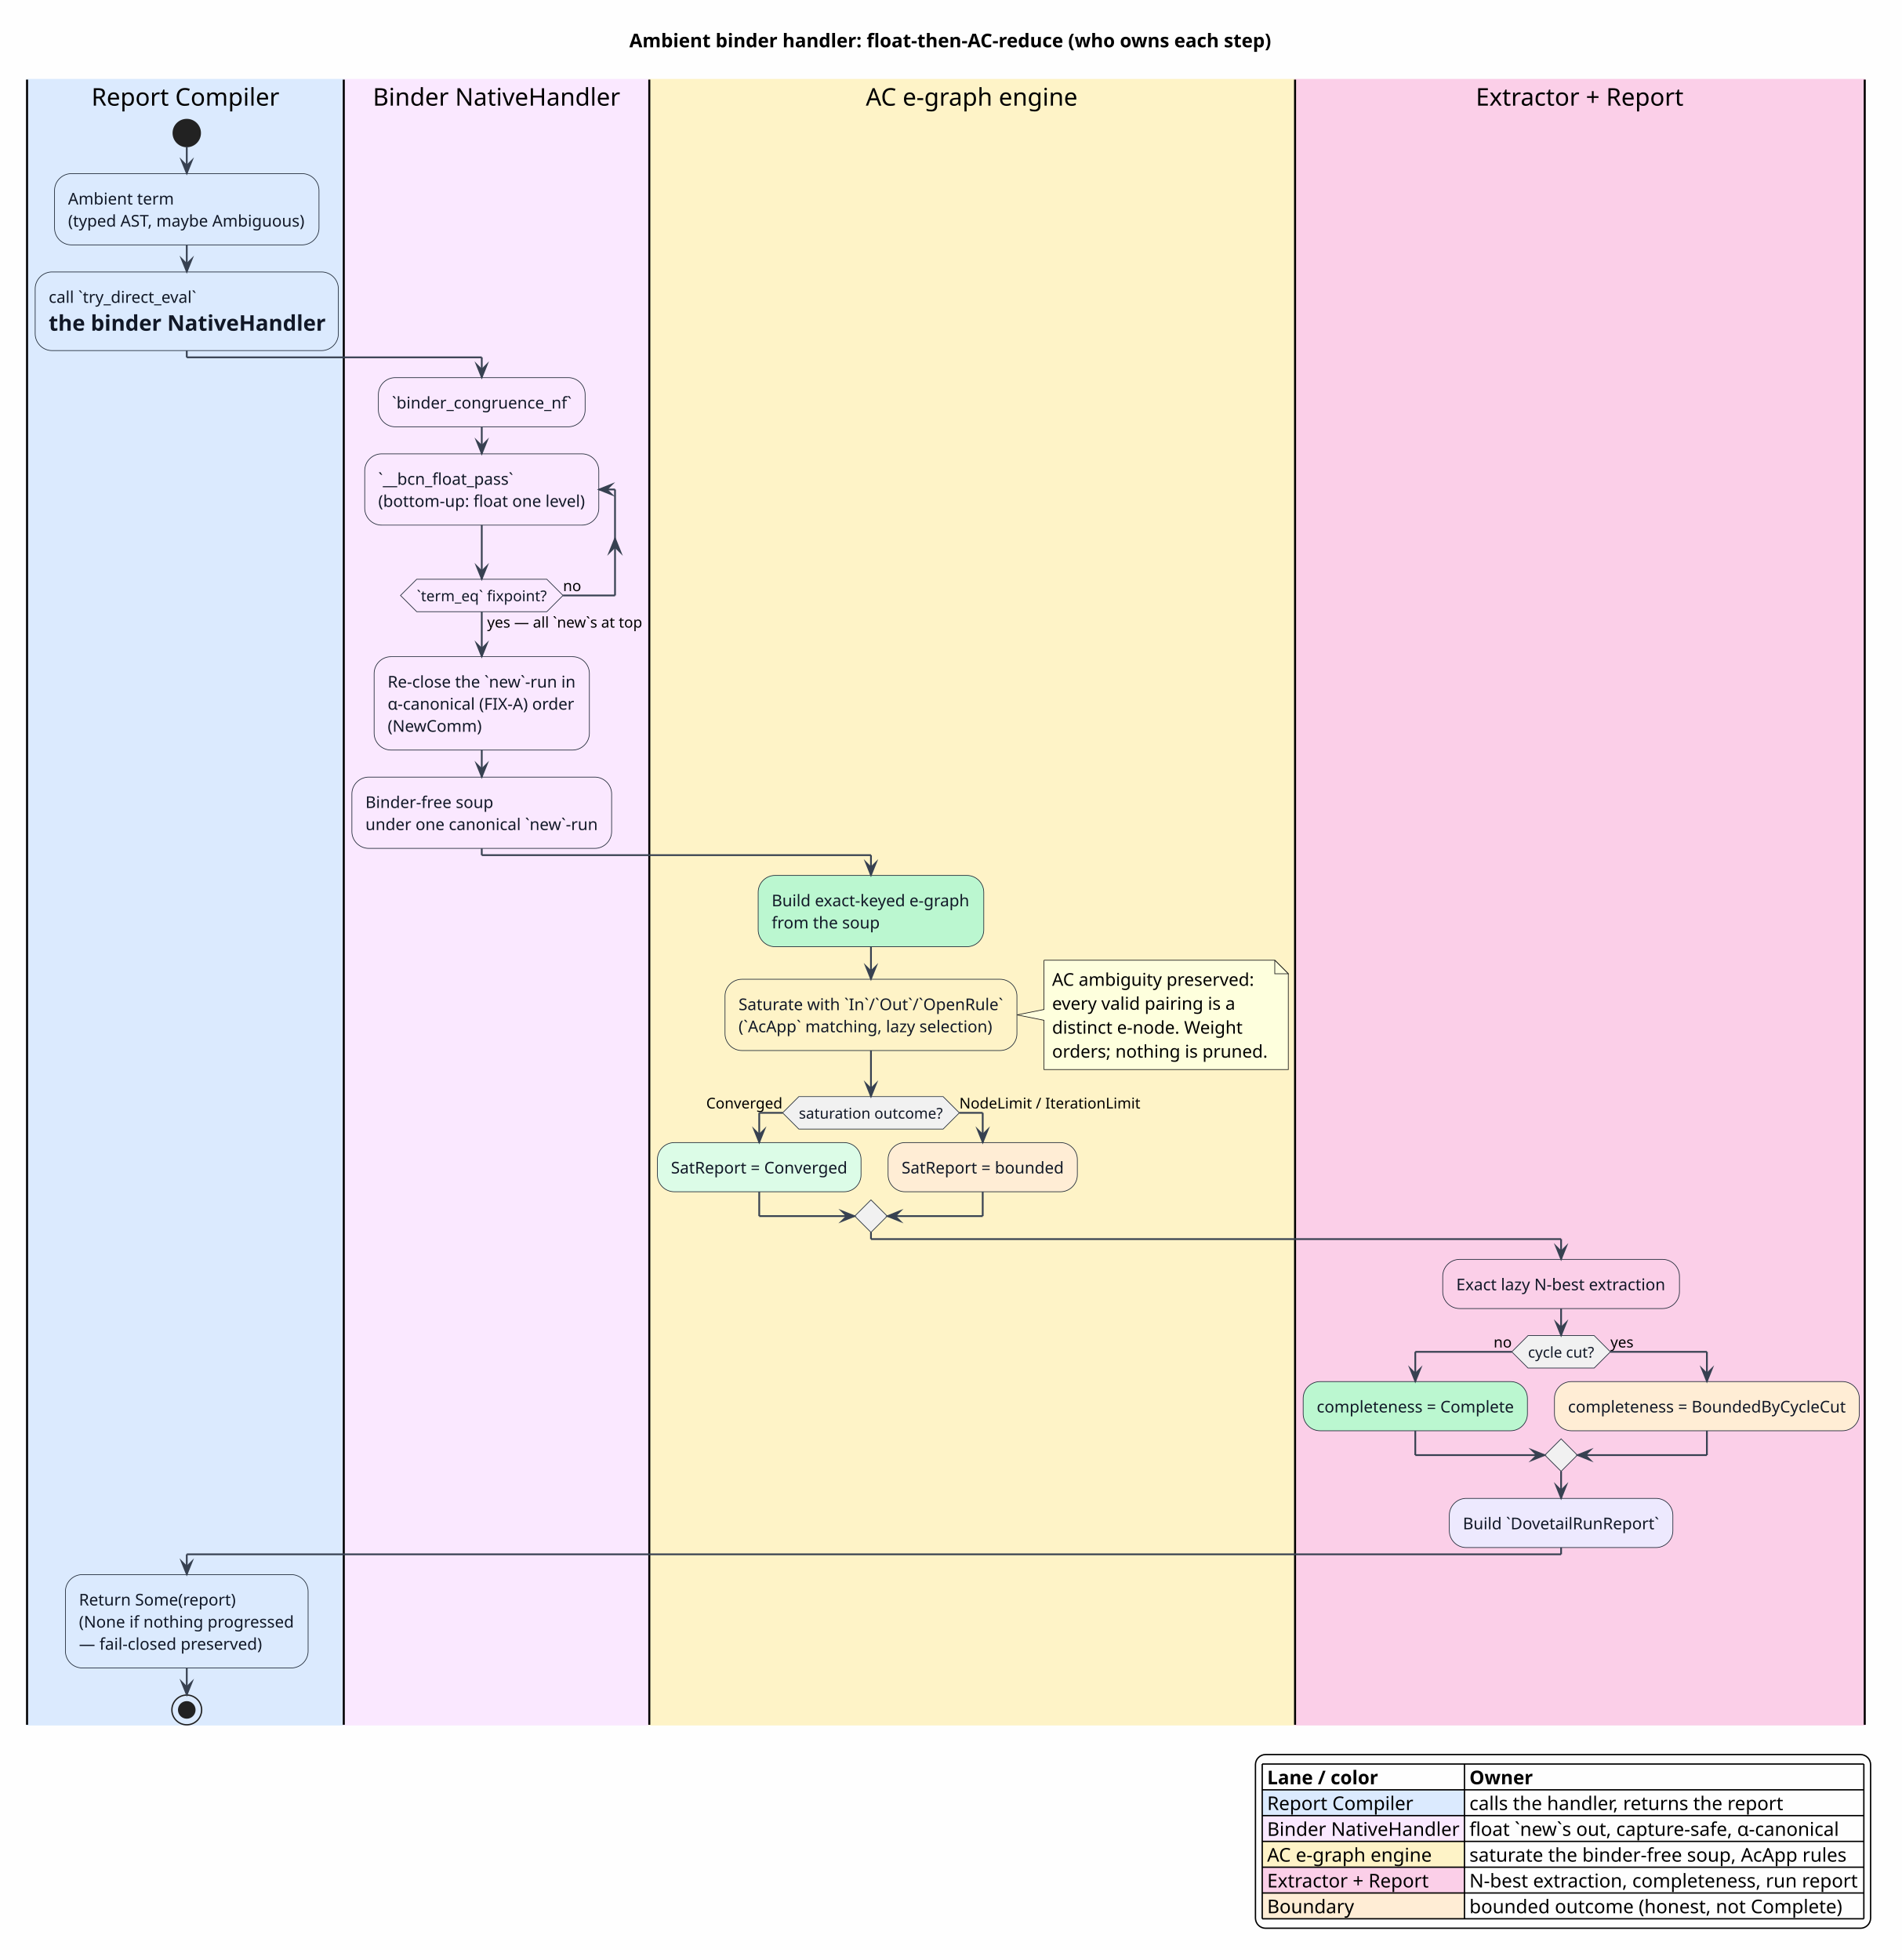
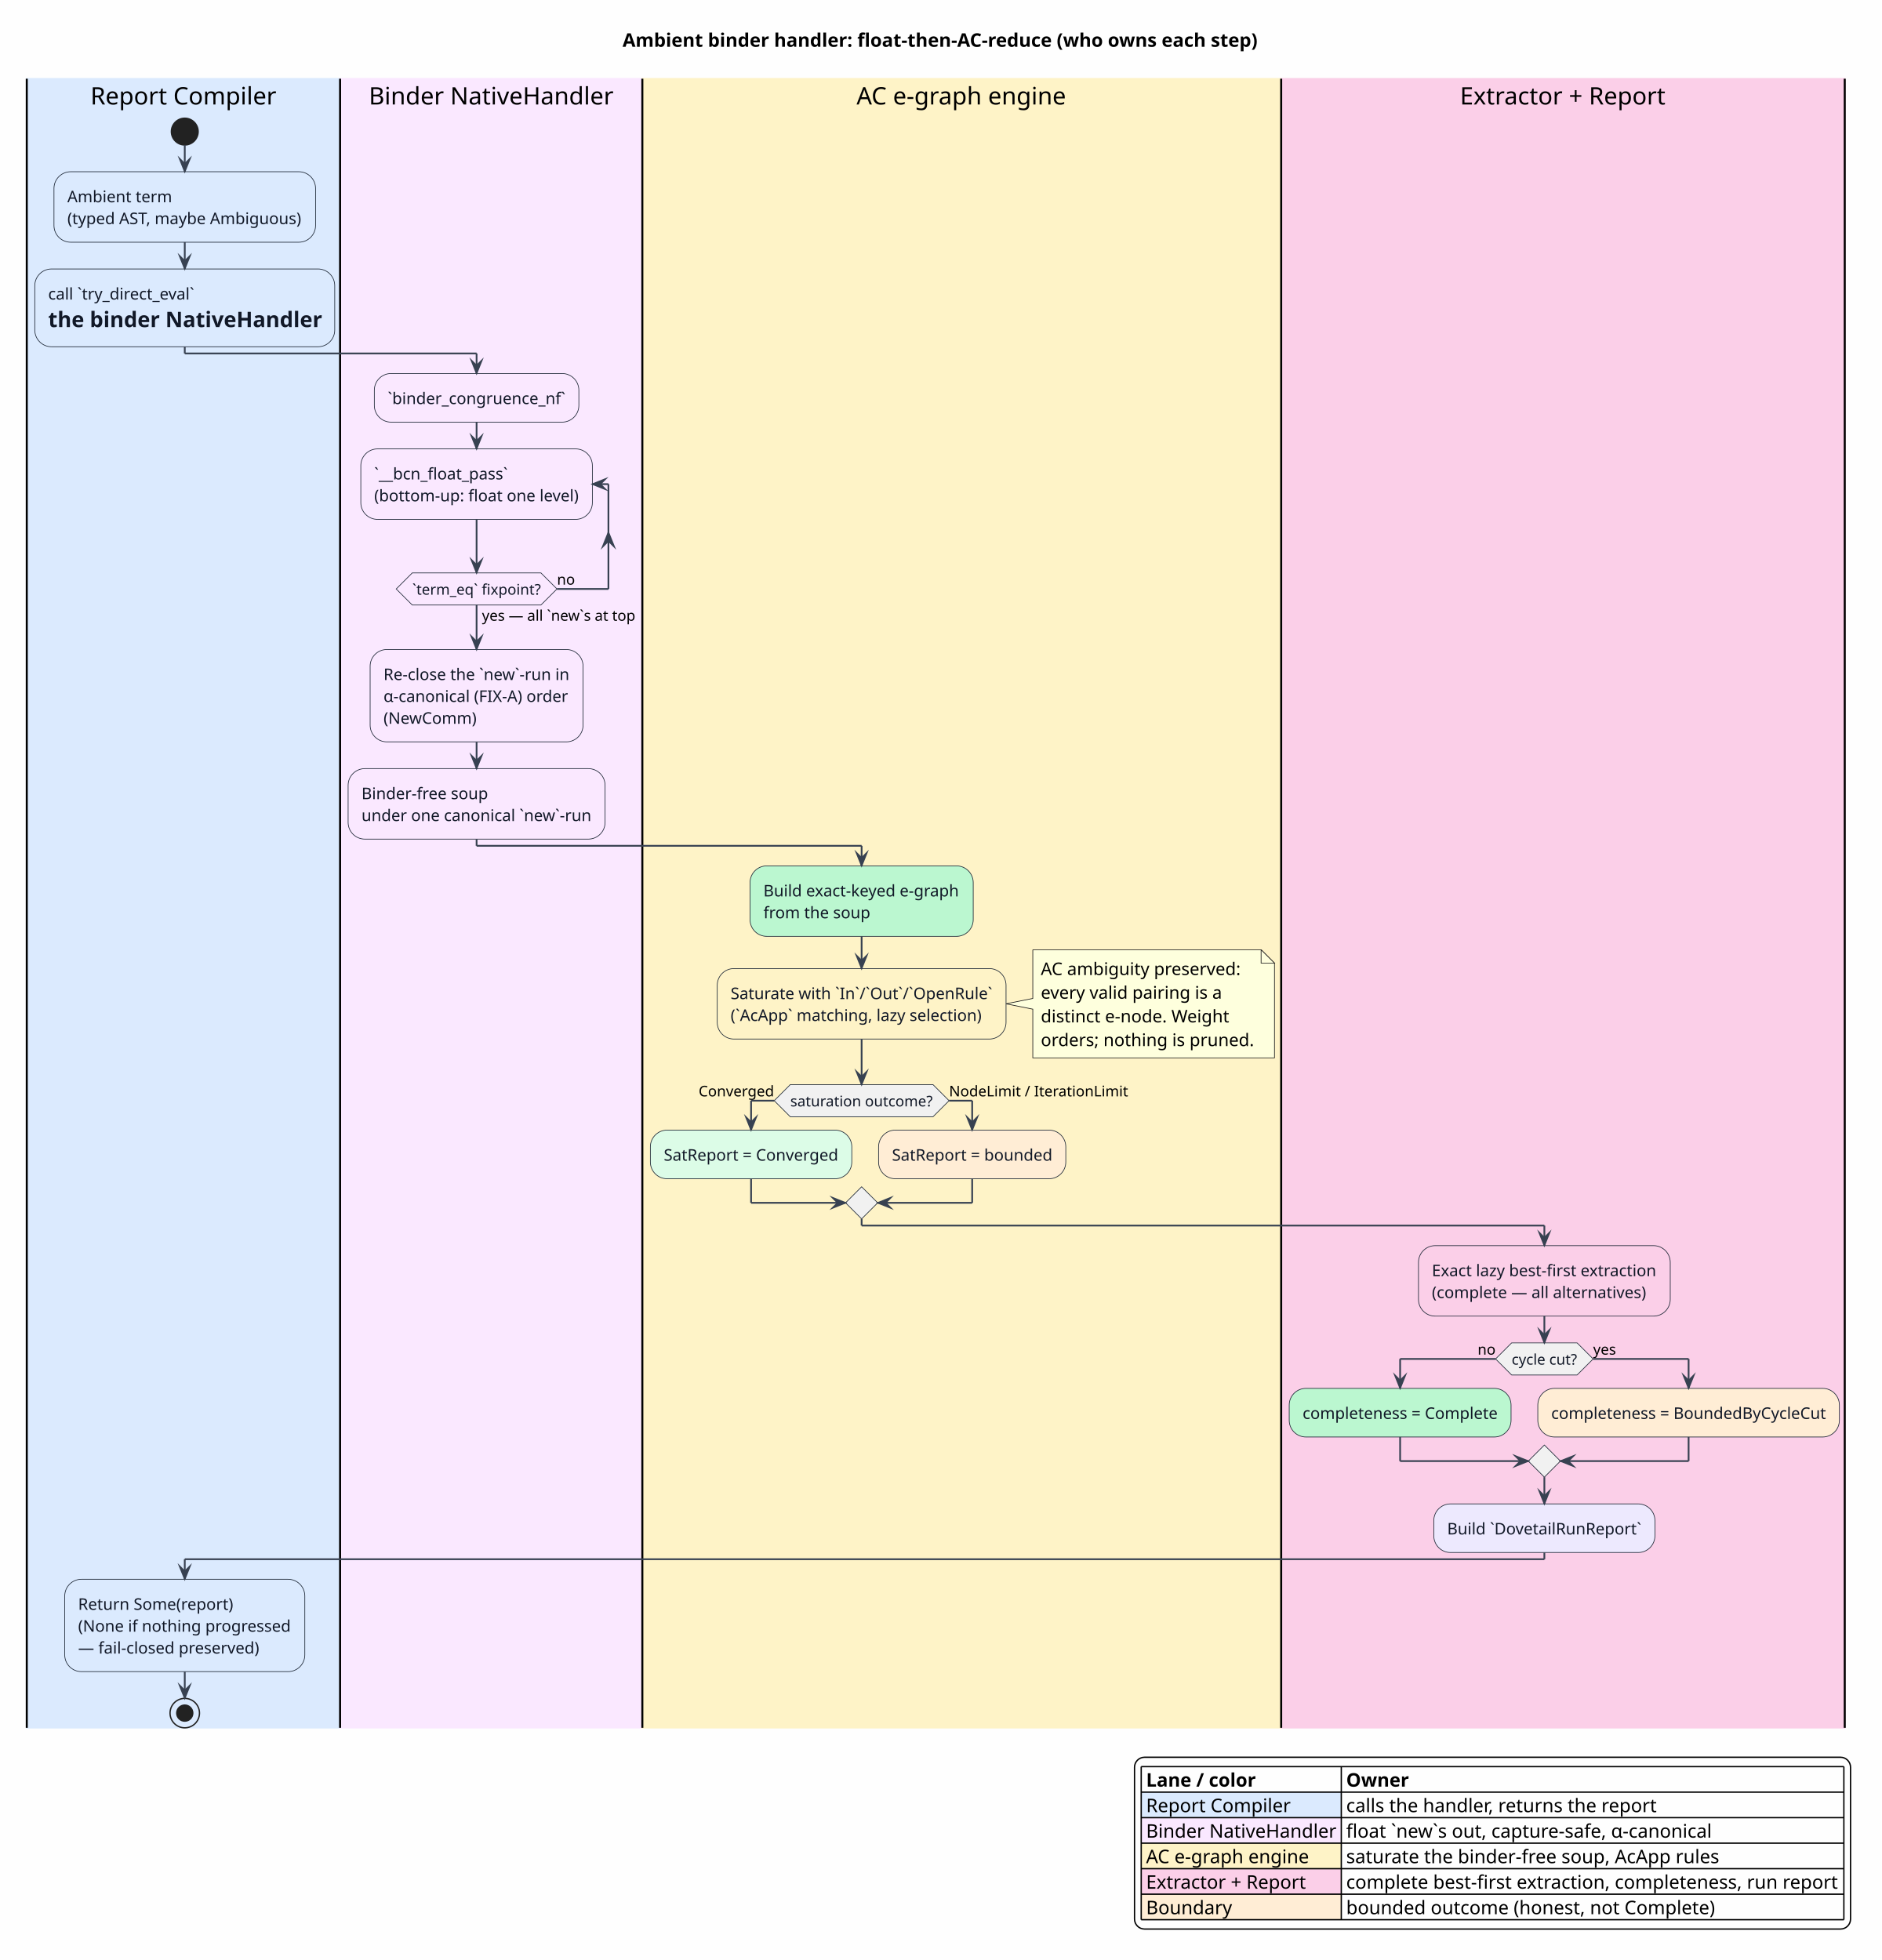
- <svg xmlns="http://www.w3.org/2000/svg" contentStyleType="text/css" data-diagram-type="ACTIVITY" height="1449px" preserveAspectRatio="none" style="width:1406px;height:1449px;background:#FEFEFE;" version="1.1" viewBox="0 0 1406 1449" width="1406px" zoomAndPan="magnify">
+ <svg xmlns="http://www.w3.org/2000/svg" contentStyleType="text/css" data-diagram-type="ACTIVITY" height="1465px" preserveAspectRatio="none" style="width:1406px;height:1465px;background:#FEFEFE;" version="1.1" viewBox="0 0 1406 1465" width="1406px" zoomAndPan="magnify">
  <defs />
  <g>
-     <rect fill="#FEFEFE" height="1449" style="stroke:none;stroke-width:1;" width="1406" x="0" y="0" />
+     <rect fill="#FEFEFE" height="1465" style="stroke:none;stroke-width:1;" width="1406" x="0" y="0" />
    <g class="title" data-source-line="1">
      <text fill="#000000" font-family="sans-serif" font-size="14" font-weight="700" lengthAdjust="spacing" textLength="474.402" x="465.248" y="34.966">Ambient binder handler: float-then-AC-reduce (who owns each step)</text>
    </g>
    <rect fill="none" height="24.516" style="stroke:none;stroke-width:1;" width="1359.899" x="20" y="58.842" />
-     <rect fill="#DBEAFE" height="1216.273" style="stroke:#DBEAFE;stroke-width:1;" width="234.144" x="20" y="58.842" />
+     <rect fill="#DBEAFE" height="1232.617" style="stroke:#DBEAFE;stroke-width:1;" width="234.144" x="20" y="58.842" />
    <ellipse cx="138.072" cy="98.358" fill="#222222" rx="10" ry="10" style="stroke:#222222;stroke-width:1;" />
    <rect fill="#DBEAFE" height="52.688" rx="12.5" ry="12.5" style="stroke:#1F2937;stroke-width:0.5;" width="195.489" x="40.328" y="128.358" />
    <text fill="#111827" font-family="sans-serif" font-size="12" lengthAdjust="spacing" textLength="78.277" x="50.328" y="151.186">Ambient term</text>
    <text fill="#111827" font-family="sans-serif" font-size="12" lengthAdjust="spacing" textLength="175.489" x="50.328" y="167.53">(typed AST, maybe Ambiguous)</text>
    <rect fill="#DBEAFE" height="58.136" rx="12.5" ry="12.5" style="stroke:#1F2937;stroke-width:0.5;" width="224.144" x="26" y="201.046" />
    <text fill="#111827" font-family="sans-serif" font-size="12" lengthAdjust="spacing" textLength="109.597" x="36" y="223.874">call `try_direct_eval`</text>
    <text fill="#111827" font-family="sans-serif" font-size="16" font-weight="700" lengthAdjust="spacing" textLength="204.144" x="36" y="244.494">the binder NativeHandler</text>
-     <rect fill="#DBEAFE" height="69.032" rx="12.5" ry="12.5" style="stroke:#1F2937;stroke-width:0.5;" width="179.409" x="48.368" y="1164.083" />
-     <text fill="#111827" font-family="sans-serif" font-size="12" lengthAdjust="spacing" textLength="116.161" x="58.368" y="1186.911">Return Some(report)</text>
-     <text fill="#111827" font-family="sans-serif" font-size="12" lengthAdjust="spacing" textLength="159.409" x="58.368" y="1203.255">(None if nothing progressed</text>
-     <text fill="#111827" font-family="sans-serif" font-size="12" lengthAdjust="spacing" textLength="135.589" x="58.368" y="1219.599">— fail-closed preserved)</text>
-     <ellipse cx="138.072" cy="1264.115" fill="none" rx="11" ry="11" style="stroke:#222222;stroke-width:1;" />
-     <ellipse cx="138.072" cy="1264.115" fill="#222222" rx="6" ry="6" style="stroke:#222222;stroke-width:1;" />
-     <line style="stroke:#000000;stroke-width:1.5;" x1="20" x2="20" y1="58.842" y2="1275.115" />
-     <rect fill="#FAE8FF" height="1216.273" style="stroke:#FAE8FF;stroke-width:1;" width="225.872" x="254.144" y="58.842" />
+     <rect fill="#DBEAFE" height="69.032" rx="12.5" ry="12.5" style="stroke:#1F2937;stroke-width:0.5;" width="179.409" x="48.368" y="1180.427" />
+     <text fill="#111827" font-family="sans-serif" font-size="12" lengthAdjust="spacing" textLength="116.161" x="58.368" y="1203.255">Return Some(report)</text>
+     <text fill="#111827" font-family="sans-serif" font-size="12" lengthAdjust="spacing" textLength="159.409" x="58.368" y="1219.599">(None if nothing progressed</text>
+     <text fill="#111827" font-family="sans-serif" font-size="12" lengthAdjust="spacing" textLength="135.589" x="58.368" y="1235.943">— fail-closed preserved)</text>
+     <ellipse cx="138.072" cy="1280.459" fill="none" rx="11" ry="11" style="stroke:#222222;stroke-width:1;" />
+     <ellipse cx="138.072" cy="1280.459" fill="#222222" rx="6" ry="6" style="stroke:#222222;stroke-width:1;" />
+     <line style="stroke:#000000;stroke-width:1.5;" x1="20" x2="20" y1="58.842" y2="1291.459" />
+     <rect fill="#FAE8FF" height="1232.617" style="stroke:#FAE8FF;stroke-width:1;" width="225.872" x="254.144" y="58.842" />
    <rect fill="#FAE8FF" height="36.344" rx="12.5" ry="12.5" style="stroke:#1F2937;stroke-width:0.5;" width="152.841" x="279.735" y="279.182" />
    <text fill="#111827" font-family="sans-serif" font-size="12" lengthAdjust="spacing" textLength="132.841" x="289.735" y="302.01">`binder_congruence_nf`</text>
    <rect fill="#FAE8FF" height="52.688" rx="12.5" ry="12.5" style="stroke:#1F2937;stroke-width:0.5;" width="173.037" x="269.636" y="335.526" />
    <text fill="#111827" font-family="sans-serif" font-size="12" lengthAdjust="spacing" textLength="99.769" x="279.636" y="358.354">`__bcn_float_pass`</text>
    <text fill="#111827" font-family="sans-serif" font-size="12" lengthAdjust="spacing" textLength="153.037" x="279.636" y="374.698">(bottom-up: float one level)</text>
    <polygon fill="#FAE8FF" points="308.085,428.214,404.225,428.214,416.225,440.214,404.225,452.214,308.085,452.214,296.085,440.214,308.085,428.214" style="stroke:#1F2937;stroke-width:0.5;stroke-linejoin:miter;stroke-miterlimit:10;" />
    <text fill="#000000" font-family="sans-serif" font-size="11" lengthAdjust="spacing" textLength="114.861" x="360.155" y="463.973">yes — all `new`s at top</text>
    <text fill="#111827" font-family="sans-serif" font-size="11" lengthAdjust="spacing" textLength="96.139" x="308.085" y="444.482">`term_eq` fixpoint?</text>
    <text fill="#000000" font-family="sans-serif" font-size="11" lengthAdjust="spacing" textLength="13.453" x="416.225" y="436.991">no</text>
    <rect fill="#FAE8FF" height="69.032" rx="12.5" ry="12.5" style="stroke:#1F2937;stroke-width:0.5;" width="159.129" x="276.591" y="485.473" />
    <text fill="#111827" font-family="sans-serif" font-size="12" lengthAdjust="spacing" textLength="139.129" x="286.591" y="508.301">Re-close the `new`-run in</text>
    <text fill="#111827" font-family="sans-serif" font-size="12" lengthAdjust="spacing" textLength="138.229" x="286.591" y="524.646">α-canonical (FIX-A) order</text>
    <text fill="#111827" font-family="sans-serif" font-size="12" lengthAdjust="spacing" textLength="69.805" x="286.591" y="540.99">(NewComm)</text>
    <rect fill="#FAE8FF" height="52.688" rx="12.5" ry="12.5" style="stroke:#1F2937;stroke-width:0.5;" width="192.021" x="260.144" y="574.506" />
    <text fill="#111827" font-family="sans-serif" font-size="12" lengthAdjust="spacing" textLength="94.825" x="270.144" y="597.334">Binder-free soup</text>
    <text fill="#111827" font-family="sans-serif" font-size="12" lengthAdjust="spacing" textLength="172.021" x="270.144" y="613.678">under one canonical `new`-run</text>
-     <line style="stroke:#000000;stroke-width:1.5;" x1="254.144" x2="254.144" y1="58.842" y2="1275.115" />
-     <rect fill="#FEF3C7" height="1216.273" style="stroke:#FEF3C7;stroke-width:1;" width="477.396" x="480.016" y="58.842" />
+     <line style="stroke:#000000;stroke-width:1.5;" x1="254.144" x2="254.144" y1="58.842" y2="1291.459" />
+     <rect fill="#FEF3C7" height="1232.617" style="stroke:#FEF3C7;stroke-width:1;" width="477.396" x="480.016" y="58.842" />
    <rect fill="#BBF7D0" height="52.688" rx="12.5" ry="12.5" style="stroke:#1F2937;stroke-width:0.5;" width="166.773" x="560.503" y="647.194" />
    <text fill="#111827" font-family="sans-serif" font-size="12" lengthAdjust="spacing" textLength="146.773" x="570.503" y="670.022">Build exact-keyed e-graph</text>
    <text fill="#111827" font-family="sans-serif" font-size="12" lengthAdjust="spacing" textLength="80.125" x="570.503" y="686.366">from the soup</text>
    <path d="M771.798,709.882 L771.798,746.294 L751.798,750.294 L771.798,754.294 L771.798,790.706 A0,0 0 0 0 771.798,790.706 L952.412,790.706 A0,0 0 0 0 952.412,790.706 L952.412,719.882 L942.412,709.882 L771.798,709.882 A0,0 0 0 0 771.798,709.882" fill="#FEFFDD" style="stroke:#181818;stroke-width:0.5;" />
    <path d="M942.412,709.882 L942.412,719.882 L952.412,719.882 L942.412,709.882" fill="#FEFFDD" style="stroke:#181818;stroke-width:0.5;" />
    <text fill="#000000" font-family="sans-serif" font-size="13" lengthAdjust="spacing" textLength="149.825" x="777.798" y="728.779">AC ambiguity preserved:</text>
    <text fill="#000000" font-family="sans-serif" font-size="13" lengthAdjust="spacing" textLength="135.655" x="777.798" y="746.485">every valid pairing is a</text>
    <text fill="#000000" font-family="sans-serif" font-size="13" lengthAdjust="spacing" textLength="141.076" x="777.798" y="764.191">distinct e-node. Weight</text>
    <text fill="#000000" font-family="sans-serif" font-size="13" lengthAdjust="spacing" textLength="159.614" x="777.798" y="781.897">orders; nothing is pruned.</text>
    <rect fill="#FEF3C7" height="52.688" rx="12.5" ry="12.5" style="stroke:#1F2937;stroke-width:0.5;" width="215.817" x="535.98" y="723.95" />
    <text fill="#111827" font-family="sans-serif" font-size="12" lengthAdjust="spacing" textLength="195.817" x="545.98" y="746.778">Saturate with `In`/`Out`/`OpenRule`</text>
    <text fill="#111827" font-family="sans-serif" font-size="12" lengthAdjust="spacing" textLength="187.561" x="545.98" y="763.122">(`AcApp` matching, lazy selection)</text>
    <polygon fill="#F1F1F1" points="590.556,810.706,697.222,810.706,709.222,822.706,697.222,834.706,590.556,834.706,578.556,822.706,590.556,810.706" style="stroke:#1F2937;stroke-width:0.5;stroke-linejoin:miter;stroke-miterlimit:10;" />
    <text fill="#111827" font-family="sans-serif" font-size="11" lengthAdjust="spacing" textLength="106.666" x="590.556" y="826.974">saturation outcome?</text>
    <text fill="#000000" font-family="sans-serif" font-size="11" lengthAdjust="spacing" textLength="56.474" x="522.082" y="819.483">Converged</text>
    <text fill="#000000" font-family="sans-serif" font-size="11" lengthAdjust="spacing" textLength="134.067" x="709.222" y="819.483">NodeLimit / IterationLimit</text>
    <rect fill="#DCFCE7" height="36.344" rx="12.5" ry="12.5" style="stroke:#1F2937;stroke-width:0.5;" width="150.525" x="486.016" y="844.706" />
    <text fill="#111827" font-family="sans-serif" font-size="12" lengthAdjust="spacing" textLength="130.525" x="496.016" y="867.534">SatReport = Converged</text>
    <rect fill="#FFEDD5" height="36.344" rx="12.5" ry="12.5" style="stroke:#1F2937;stroke-width:0.5;" width="139.917" x="656.541" y="844.706" />
    <text fill="#111827" font-family="sans-serif" font-size="12" lengthAdjust="spacing" textLength="119.917" x="666.541" y="867.534">SatReport = bounded</text>
    <polygon fill="#F1F1F1" points="643.889,887.05,655.889,899.05,643.889,911.05,631.889,899.05,643.889,887.05" style="stroke:#1F2937;stroke-width:0.5;stroke-linejoin:miter;stroke-miterlimit:10;" />
-     <line style="stroke:#000000;stroke-width:1.5;" x1="480.016" x2="480.016" y1="58.842" y2="1275.115" />
-     <rect fill="#FBCFE8" height="1216.273" style="stroke:#FBCFE8;stroke-width:1;" width="421.147" x="957.412" y="58.842" />
-     <rect fill="#FBCFE8" height="36.344" rx="12.5" ry="12.5" style="stroke:#1F2937;stroke-width:0.5;" width="175.005" x="1066.585" y="931.05" />
-     <text fill="#111827" font-family="sans-serif" font-size="12" lengthAdjust="spacing" textLength="155.005" x="1076.585" y="953.878">Exact lazy N-best extraction</text>
-     <polygon fill="#F1F1F1" points="1129.64,987.394,1178.534,987.394,1190.534,999.394,1178.534,1011.394,1129.64,1011.394,1117.64,999.394,1129.64,987.394" style="stroke:#1F2937;stroke-width:0.5;stroke-linejoin:miter;stroke-miterlimit:10;" />
-     <text fill="#111827" font-family="sans-serif" font-size="11" lengthAdjust="spacing" textLength="48.895" x="1129.64" y="1003.662">cycle cut?</text>
-     <text fill="#000000" font-family="sans-serif" font-size="11" lengthAdjust="spacing" textLength="13.453" x="1104.187" y="996.172">no</text>
-     <text fill="#000000" font-family="sans-serif" font-size="11" lengthAdjust="spacing" textLength="17.083" x="1190.534" y="996.172">yes</text>
-     <rect fill="#BBF7D0" height="36.344" rx="12.5" ry="12.5" style="stroke:#1F2937;stroke-width:0.5;" width="165.777" x="963.412" y="1021.394" />
-     <text fill="#111827" font-family="sans-serif" font-size="12" lengthAdjust="spacing" textLength="145.777" x="973.412" y="1044.223">completeness = Complete</text>
-     <rect fill="#FFEDD5" height="36.344" rx="12.5" ry="12.5" style="stroke:#1F2937;stroke-width:0.5;" width="225.369" x="1149.189" y="1021.394" />
-     <text fill="#111827" font-family="sans-serif" font-size="12" lengthAdjust="spacing" textLength="205.369" x="1159.189" y="1044.223">completeness = BoundedByCycleCut</text>
-     <polygon fill="#F1F1F1" points="1154.087,1063.739,1166.087,1075.739,1154.087,1087.739,1142.087,1075.739,1154.087,1063.739" style="stroke:#1F2937;stroke-width:0.5;stroke-linejoin:miter;stroke-miterlimit:10;" />
-     <rect fill="#EDE9FE" height="36.344" rx="12.5" ry="12.5" style="stroke:#1F2937;stroke-width:0.5;" width="165.249" x="1071.463" y="1107.739" />
-     <text fill="#111827" font-family="sans-serif" font-size="12" lengthAdjust="spacing" textLength="145.249" x="1081.463" y="1130.567">Build `DovetailRunReport`</text>
-     <line style="stroke:#000000;stroke-width:1.5;" x1="957.412" x2="957.412" y1="58.842" y2="1275.115" />
-     <line style="stroke:#000000;stroke-width:1.5;" x1="1378.559" x2="1378.559" y1="58.842" y2="1275.115" />
+     <line style="stroke:#000000;stroke-width:1.5;" x1="480.016" x2="480.016" y1="58.842" y2="1291.459" />
+     <rect fill="#FBCFE8" height="1232.617" style="stroke:#FBCFE8;stroke-width:1;" width="421.147" x="957.412" y="58.842" />
+     <rect fill="#FBCFE8" height="52.688" rx="12.5" ry="12.5" style="stroke:#1F2937;stroke-width:0.5;" width="188.145" x="1060.014" y="931.05" />
+     <text fill="#111827" font-family="sans-serif" font-size="12" lengthAdjust="spacing" textLength="168.145" x="1070.014" y="953.878">Exact lazy best-first extraction</text>
+     <text fill="#111827" font-family="sans-serif" font-size="12" lengthAdjust="spacing" textLength="160.141" x="1070.014" y="970.223">(complete — all alternatives)</text>
+     <polygon fill="#F1F1F1" points="1129.64,1003.739,1178.534,1003.739,1190.534,1015.739,1178.534,1027.739,1129.64,1027.739,1117.64,1015.739,1129.64,1003.739" style="stroke:#1F2937;stroke-width:0.5;stroke-linejoin:miter;stroke-miterlimit:10;" />
+     <text fill="#111827" font-family="sans-serif" font-size="11" lengthAdjust="spacing" textLength="48.895" x="1129.64" y="1020.006">cycle cut?</text>
+     <text fill="#000000" font-family="sans-serif" font-size="11" lengthAdjust="spacing" textLength="13.453" x="1104.187" y="1012.516">no</text>
+     <text fill="#000000" font-family="sans-serif" font-size="11" lengthAdjust="spacing" textLength="17.083" x="1190.534" y="1012.516">yes</text>
+     <rect fill="#BBF7D0" height="36.344" rx="12.5" ry="12.5" style="stroke:#1F2937;stroke-width:0.5;" width="165.777" x="963.412" y="1037.739" />
+     <text fill="#111827" font-family="sans-serif" font-size="12" lengthAdjust="spacing" textLength="145.777" x="973.412" y="1060.567">completeness = Complete</text>
+     <rect fill="#FFEDD5" height="36.344" rx="12.5" ry="12.5" style="stroke:#1F2937;stroke-width:0.5;" width="225.369" x="1149.189" y="1037.739" />
+     <text fill="#111827" font-family="sans-serif" font-size="12" lengthAdjust="spacing" textLength="205.369" x="1159.189" y="1060.567">completeness = BoundedByCycleCut</text>
+     <polygon fill="#F1F1F1" points="1154.087,1080.083,1166.087,1092.083,1154.087,1104.083,1142.087,1092.083,1154.087,1080.083" style="stroke:#1F2937;stroke-width:0.5;stroke-linejoin:miter;stroke-miterlimit:10;" />
+     <rect fill="#EDE9FE" height="36.344" rx="12.5" ry="12.5" style="stroke:#1F2937;stroke-width:0.5;" width="165.249" x="1071.463" y="1124.083" />
+     <text fill="#111827" font-family="sans-serif" font-size="12" lengthAdjust="spacing" textLength="145.249" x="1081.463" y="1146.911">Build `DovetailRunReport`</text>
+     <line style="stroke:#000000;stroke-width:1.5;" x1="957.412" x2="957.412" y1="58.842" y2="1291.459" />
+     <line style="stroke:#000000;stroke-width:1.5;" x1="1378.559" x2="1378.559" y1="58.842" y2="1291.459" />
    <line style="stroke:#374151;stroke-width:1.3;" x1="138.072" x2="138.072" y1="108.358" y2="128.358" />
    <polygon fill="#374151" points="134.072,118.358,138.072,128.358,142.072,118.358,138.072,122.358" style="stroke:#374151;stroke-width:1;stroke-linejoin:miter;stroke-miterlimit:10;" />
    <line style="stroke:#374151;stroke-width:1.3;" x1="138.072" x2="138.072" y1="181.046" y2="201.046" />
    <polygon fill="#374151" points="134.072,191.046,138.072,201.046,142.072,191.046,138.072,195.046" style="stroke:#374151;stroke-width:1;stroke-linejoin:miter;stroke-miterlimit:10;" />
-     <line style="stroke:#374151;stroke-width:1.3;" x1="138.072" x2="138.072" y1="1233.115" y2="1253.115" />
-     <polygon fill="#374151" points="134.072,1243.115,138.072,1253.115,142.072,1243.115,138.072,1247.115" style="stroke:#374151;stroke-width:1;stroke-linejoin:miter;stroke-miterlimit:10;" />
+     <line style="stroke:#374151;stroke-width:1.3;" x1="138.072" x2="138.072" y1="1249.459" y2="1269.459" />
+     <polygon fill="#374151" points="134.072,1259.459,138.072,1269.459,142.072,1259.459,138.072,1263.459" style="stroke:#374151;stroke-width:1;stroke-linejoin:miter;stroke-miterlimit:10;" />
    <line style="stroke:#374151;stroke-width:1.3;" x1="356.155" x2="356.155" y1="388.214" y2="428.214" />
    <polygon fill="#374151" points="352.155,418.214,356.155,428.214,360.155,418.214,356.155,422.214" style="stroke:#374151;stroke-width:1;stroke-linejoin:miter;stroke-miterlimit:10;" />
    <line style="stroke:#374151;stroke-width:1.3;" x1="416.225" x2="454.673" y1="440.214" y2="440.214" />
    <polygon fill="#374151" points="450.673,408.214,454.673,398.214,458.673,408.214,454.673,404.214" style="stroke:#374151;stroke-width:1.3;stroke-linejoin:miter;stroke-miterlimit:10;" />
    <line style="stroke:#374151;stroke-width:1.3;" x1="454.673" x2="454.673" y1="361.87" y2="440.214" />
    <line style="stroke:#374151;stroke-width:1.3;" x1="454.673" x2="442.673" y1="361.87" y2="361.87" />
    <polygon fill="#374151" points="452.673,357.87,442.673,361.87,452.673,365.87,448.673,361.87" style="stroke:#374151;stroke-width:1;stroke-linejoin:miter;stroke-miterlimit:10;" />
    <line style="stroke:#374151;stroke-width:1.3;" x1="356.155" x2="356.155" y1="315.526" y2="335.526" />
    <polygon fill="#374151" points="352.155,325.526,356.155,335.526,360.155,325.526,356.155,329.526" style="stroke:#374151;stroke-width:1;stroke-linejoin:miter;stroke-miterlimit:10;" />
    <line style="stroke:#374151;stroke-width:1.3;" x1="356.155" x2="356.155" y1="452.214" y2="485.473" />
    <polygon fill="#374151" points="352.155,475.473,356.155,485.473,360.155,475.473,356.155,479.473" style="stroke:#374151;stroke-width:1;stroke-linejoin:miter;stroke-miterlimit:10;" />
    <line style="stroke:#374151;stroke-width:1.3;" x1="356.155" x2="356.155" y1="554.506" y2="574.506" />
    <polygon fill="#374151" points="352.155,564.506,356.155,574.506,360.155,564.506,356.155,568.506" style="stroke:#374151;stroke-width:1;stroke-linejoin:miter;stroke-miterlimit:10;" />
    <line style="stroke:#374151;stroke-width:1.3;" x1="643.889" x2="643.889" y1="699.882" y2="723.95" />
    <polygon fill="#374151" points="639.889,713.95,643.889,723.95,647.889,713.95,643.889,717.95" style="stroke:#374151;stroke-width:1;stroke-linejoin:miter;stroke-miterlimit:10;" />
    <line style="stroke:#374151;stroke-width:1.3;" x1="578.556" x2="561.279" y1="822.706" y2="822.706" />
    <line style="stroke:#374151;stroke-width:1.3;" x1="561.279" x2="561.279" y1="822.706" y2="844.706" />
    <polygon fill="#374151" points="557.279,834.706,561.279,844.706,565.279,834.706,561.279,838.706" style="stroke:#374151;stroke-width:1;stroke-linejoin:miter;stroke-miterlimit:10;" />
    <line style="stroke:#374151;stroke-width:1.3;" x1="709.222" x2="726.5" y1="822.706" y2="822.706" />
    <line style="stroke:#374151;stroke-width:1.3;" x1="726.5" x2="726.5" y1="822.706" y2="844.706" />
    <polygon fill="#374151" points="722.5,834.706,726.5,844.706,730.5,834.706,726.5,838.706" style="stroke:#374151;stroke-width:1;stroke-linejoin:miter;stroke-miterlimit:10;" />
    <line style="stroke:#374151;stroke-width:1.3;" x1="561.279" x2="561.279" y1="881.05" y2="899.05" />
    <line style="stroke:#374151;stroke-width:1.3;" x1="561.279" x2="631.889" y1="899.05" y2="899.05" />
    <polygon fill="#374151" points="621.889,895.05,631.889,899.05,621.889,903.05,625.889,899.05" style="stroke:#374151;stroke-width:1;stroke-linejoin:miter;stroke-miterlimit:10;" />
    <line style="stroke:#374151;stroke-width:1.3;" x1="726.5" x2="726.5" y1="881.05" y2="899.05" />
    <line style="stroke:#374151;stroke-width:1.3;" x1="726.5" x2="655.889" y1="899.05" y2="899.05" />
    <polygon fill="#374151" points="665.889,895.05,655.889,899.05,665.889,903.05,661.889,899.05" style="stroke:#374151;stroke-width:1;stroke-linejoin:miter;stroke-miterlimit:10;" />
    <line style="stroke:#374151;stroke-width:1.3;" x1="643.889" x2="643.889" y1="776.638" y2="810.706" />
    <polygon fill="#374151" points="639.889,800.706,643.889,810.706,647.889,800.706,643.889,804.706" style="stroke:#374151;stroke-width:1;stroke-linejoin:miter;stroke-miterlimit:10;" />
-     <line style="stroke:#374151;stroke-width:1.3;" x1="1117.64" x2="1046.301" y1="999.394" y2="999.394" />
-     <line style="stroke:#374151;stroke-width:1.3;" x1="1046.301" x2="1046.301" y1="999.394" y2="1021.394" />
-     <polygon fill="#374151" points="1042.301,1011.394,1046.301,1021.394,1050.301,1011.394,1046.301,1015.394" style="stroke:#374151;stroke-width:1;stroke-linejoin:miter;stroke-miterlimit:10;" />
-     <line style="stroke:#374151;stroke-width:1.3;" x1="1190.534" x2="1261.874" y1="999.394" y2="999.394" />
-     <line style="stroke:#374151;stroke-width:1.3;" x1="1261.874" x2="1261.874" y1="999.394" y2="1021.394" />
-     <polygon fill="#374151" points="1257.874,1011.394,1261.874,1021.394,1265.874,1011.394,1261.874,1015.394" style="stroke:#374151;stroke-width:1;stroke-linejoin:miter;stroke-miterlimit:10;" />
-     <line style="stroke:#374151;stroke-width:1.3;" x1="1046.301" x2="1046.301" y1="1057.739" y2="1075.739" />
-     <line style="stroke:#374151;stroke-width:1.3;" x1="1046.301" x2="1142.087" y1="1075.739" y2="1075.739" />
-     <polygon fill="#374151" points="1132.087,1071.739,1142.087,1075.739,1132.087,1079.739,1136.087,1075.739" style="stroke:#374151;stroke-width:1;stroke-linejoin:miter;stroke-miterlimit:10;" />
-     <line style="stroke:#374151;stroke-width:1.3;" x1="1261.874" x2="1261.874" y1="1057.739" y2="1075.739" />
-     <line style="stroke:#374151;stroke-width:1.3;" x1="1261.874" x2="1166.087" y1="1075.739" y2="1075.739" />
-     <polygon fill="#374151" points="1176.087,1071.739,1166.087,1075.739,1176.087,1079.739,1172.087,1075.739" style="stroke:#374151;stroke-width:1;stroke-linejoin:miter;stroke-miterlimit:10;" />
-     <line style="stroke:#374151;stroke-width:1.3;" x1="1154.087" x2="1154.087" y1="967.394" y2="987.394" />
-     <polygon fill="#374151" points="1150.087,977.394,1154.087,987.394,1158.087,977.394,1154.087,981.394" style="stroke:#374151;stroke-width:1;stroke-linejoin:miter;stroke-miterlimit:10;" />
-     <line style="stroke:#374151;stroke-width:1.3;" x1="1154.087" x2="1154.087" y1="1087.739" y2="1107.739" />
-     <polygon fill="#374151" points="1150.087,1097.739,1154.087,1107.739,1158.087,1097.739,1154.087,1101.739" style="stroke:#374151;stroke-width:1;stroke-linejoin:miter;stroke-miterlimit:10;" />
+     <line style="stroke:#374151;stroke-width:1.3;" x1="1117.64" x2="1046.301" y1="1015.739" y2="1015.739" />
+     <line style="stroke:#374151;stroke-width:1.3;" x1="1046.301" x2="1046.301" y1="1015.739" y2="1037.739" />
+     <polygon fill="#374151" points="1042.301,1027.739,1046.301,1037.739,1050.301,1027.739,1046.301,1031.739" style="stroke:#374151;stroke-width:1;stroke-linejoin:miter;stroke-miterlimit:10;" />
+     <line style="stroke:#374151;stroke-width:1.3;" x1="1190.534" x2="1261.874" y1="1015.739" y2="1015.739" />
+     <line style="stroke:#374151;stroke-width:1.3;" x1="1261.874" x2="1261.874" y1="1015.739" y2="1037.739" />
+     <polygon fill="#374151" points="1257.874,1027.739,1261.874,1037.739,1265.874,1027.739,1261.874,1031.739" style="stroke:#374151;stroke-width:1;stroke-linejoin:miter;stroke-miterlimit:10;" />
+     <line style="stroke:#374151;stroke-width:1.3;" x1="1046.301" x2="1046.301" y1="1074.083" y2="1092.083" />
+     <line style="stroke:#374151;stroke-width:1.3;" x1="1046.301" x2="1142.087" y1="1092.083" y2="1092.083" />
+     <polygon fill="#374151" points="1132.087,1088.083,1142.087,1092.083,1132.087,1096.083,1136.087,1092.083" style="stroke:#374151;stroke-width:1;stroke-linejoin:miter;stroke-miterlimit:10;" />
+     <line style="stroke:#374151;stroke-width:1.3;" x1="1261.874" x2="1261.874" y1="1074.083" y2="1092.083" />
+     <line style="stroke:#374151;stroke-width:1.3;" x1="1261.874" x2="1166.087" y1="1092.083" y2="1092.083" />
+     <polygon fill="#374151" points="1176.087,1088.083,1166.087,1092.083,1176.087,1096.083,1172.087,1092.083" style="stroke:#374151;stroke-width:1;stroke-linejoin:miter;stroke-miterlimit:10;" />
+     <line style="stroke:#374151;stroke-width:1.3;" x1="1154.087" x2="1154.087" y1="983.739" y2="1003.739" />
+     <polygon fill="#374151" points="1150.087,993.739,1154.087,1003.739,1158.087,993.739,1154.087,997.739" style="stroke:#374151;stroke-width:1;stroke-linejoin:miter;stroke-miterlimit:10;" />
+     <line style="stroke:#374151;stroke-width:1.3;" x1="1154.087" x2="1154.087" y1="1104.083" y2="1124.083" />
+     <polygon fill="#374151" points="1150.087,1114.083,1154.087,1124.083,1158.087,1114.083,1154.087,1118.083" style="stroke:#374151;stroke-width:1;stroke-linejoin:miter;stroke-miterlimit:10;" />
    <line style="stroke:#374151;stroke-width:1.3;" x1="138.072" x2="138.072" y1="259.182" y2="264.182" />
    <line style="stroke:#374151;stroke-width:1.3;" x1="138.072" x2="356.155" y1="264.182" y2="264.182" />
    <line style="stroke:#374151;stroke-width:1.3;" x1="356.155" x2="356.155" y1="264.182" y2="279.182" />
    <polygon fill="#374151" points="352.155,269.182,356.155,279.182,360.155,269.182,356.155,273.182" style="stroke:#374151;stroke-width:1;stroke-linejoin:miter;stroke-miterlimit:10;" />
    <line style="stroke:#374151;stroke-width:1.3;" x1="356.155" x2="356.155" y1="627.194" y2="632.194" />
    <line style="stroke:#374151;stroke-width:1.3;" x1="356.155" x2="643.889" y1="632.194" y2="632.194" />
    <line style="stroke:#374151;stroke-width:1.3;" x1="643.889" x2="643.889" y1="632.194" y2="647.194" />
    <polygon fill="#374151" points="639.889,637.194,643.889,647.194,647.889,637.194,643.889,641.194" style="stroke:#374151;stroke-width:1;stroke-linejoin:miter;stroke-miterlimit:10;" />
    <line style="stroke:#374151;stroke-width:1.3;" x1="643.889" x2="643.889" y1="911.05" y2="916.05" />
    <line style="stroke:#374151;stroke-width:1.3;" x1="643.889" x2="1154.087" y1="916.05" y2="916.05" />
    <line style="stroke:#374151;stroke-width:1.3;" x1="1154.087" x2="1154.087" y1="916.05" y2="931.05" />
    <polygon fill="#374151" points="1150.087,921.05,1154.087,931.05,1158.087,921.05,1154.087,925.05" style="stroke:#374151;stroke-width:1;stroke-linejoin:miter;stroke-miterlimit:10;" />
-     <line style="stroke:#374151;stroke-width:1.3;" x1="1154.087" x2="1154.087" y1="1144.083" y2="1149.083" />
-     <line style="stroke:#374151;stroke-width:1.3;" x1="1154.087" x2="138.072" y1="1149.083" y2="1149.083" />
-     <line style="stroke:#374151;stroke-width:1.3;" x1="138.072" x2="138.072" y1="1149.083" y2="1164.083" />
-     <polygon fill="#374151" points="134.072,1154.083,138.072,1164.083,142.072,1154.083,138.072,1158.083" style="stroke:#374151;stroke-width:1;stroke-linejoin:miter;stroke-miterlimit:10;" />
+     <line style="stroke:#374151;stroke-width:1.3;" x1="1154.087" x2="1154.087" y1="1160.427" y2="1165.427" />
+     <line style="stroke:#374151;stroke-width:1.3;" x1="1154.087" x2="138.072" y1="1165.427" y2="1165.427" />
+     <line style="stroke:#374151;stroke-width:1.3;" x1="138.072" x2="138.072" y1="1165.427" y2="1180.427" />
+     <polygon fill="#374151" points="134.072,1170.427,138.072,1180.427,142.072,1170.427,138.072,1174.427" style="stroke:#374151;stroke-width:1;stroke-linejoin:miter;stroke-miterlimit:10;" />
    <text fill="#000000" font-family="sans-serif" font-size="18" lengthAdjust="spacing" textLength="138.959" x="67.593" y="78.084">Report Compiler</text>
    <text fill="#000000" font-family="sans-serif" font-size="18" lengthAdjust="spacing" textLength="182.879" x="275.641" y="78.084">Binder NativeHandler</text>
    <text fill="#000000" font-family="sans-serif" font-size="18" lengthAdjust="spacing" textLength="157.247" x="640.091" y="78.084">AC e-graph engine</text>
    <text fill="#000000" font-family="sans-serif" font-size="18" lengthAdjust="spacing" textLength="153.917" x="1091.027" y="78.084">Extractor + Report</text>
    <g class="legend" data-source-line="58">
-       <rect fill="none" height="128.407" rx="7.5" ry="7.5" style="stroke:#000000;stroke-width:1;" width="454.764" x="928.134" y="1297.115" />
-       <text fill="#000000" font-family="sans-serif" font-size="14" font-weight="700" lengthAdjust="spacing" textLength="81.914" x="936.774" y="1319.081">Lane / color</text>
-       <text fill="#000000" font-family="sans-serif" font-size="14" font-weight="700" lengthAdjust="spacing" textLength="46.774" x="1086.294" y="1319.081">Owner</text>
-       <rect fill="#DBEAFE" height="19.068" style="stroke:none;stroke-width:1;" width="149.519" x="933.134" y="1323.183" />
-       <text fill="#000000" font-family="sans-serif" font-size="14" lengthAdjust="spacing" textLength="108.08" x="936.774" y="1338.149">Report Compiler</text>
-       <text fill="#000000" font-family="sans-serif" font-size="14" lengthAdjust="spacing" textLength="234.835" x="1086.294" y="1338.149">calls the handler, returns the report</text>
-       <rect fill="#FAE8FF" height="19.068" style="stroke:none;stroke-width:1;" width="149.519" x="933.134" y="1342.251" />
-       <text fill="#000000" font-family="sans-serif" font-size="14" lengthAdjust="spacing" textLength="142.239" x="936.774" y="1357.217">Binder NativeHandler</text>
-       <text fill="#000000" font-family="sans-serif" font-size="14" lengthAdjust="spacing" textLength="273.895" x="1086.294" y="1357.217">float `new`s out, capture-safe, α-canonical</text>
-       <rect fill="#FEF3C7" height="19.068" style="stroke:none;stroke-width:1;" width="149.519" x="933.134" y="1361.319" />
-       <text fill="#000000" font-family="sans-serif" font-size="14" lengthAdjust="spacing" textLength="122.303" x="936.774" y="1376.285">AC e-graph engine</text>
-       <text fill="#000000" font-family="sans-serif" font-size="14" lengthAdjust="spacing" textLength="279.383" x="1086.294" y="1376.285">saturate the binder-free soup, AcApp rules</text>
-       <rect fill="#FBCFE8" height="19.068" style="stroke:none;stroke-width:1;" width="149.519" x="933.134" y="1380.387" />
-       <text fill="#000000" font-family="sans-serif" font-size="14" lengthAdjust="spacing" textLength="119.714" x="936.774" y="1395.353">Extractor + Report</text>
-       <text fill="#000000" font-family="sans-serif" font-size="14" lengthAdjust="spacing" textLength="287.965" x="1086.294" y="1395.353">N-best extraction, completeness, run report</text>
-       <rect fill="#FFEDD5" height="19.068" style="stroke:none;stroke-width:1;" width="149.519" x="933.134" y="1399.455" />
-       <text fill="#000000" font-family="sans-serif" font-size="14" lengthAdjust="spacing" textLength="64.26" x="936.774" y="1414.421">Boundary</text>
-       <text fill="#000000" font-family="sans-serif" font-size="14" lengthAdjust="spacing" textLength="275.645" x="1086.294" y="1414.421">bounded outcome (honest, not Complete)</text>
-       <line style="stroke:#000000;stroke-width:1;" x1="933.134" x2="1377.899" y1="1304.115" y2="1304.115" />
-       <line style="stroke:#000000;stroke-width:1;" x1="933.134" x2="1377.899" y1="1323.183" y2="1323.183" />
-       <line style="stroke:#000000;stroke-width:1;" x1="933.134" x2="1377.899" y1="1342.251" y2="1342.251" />
-       <line style="stroke:#000000;stroke-width:1;" x1="933.134" x2="1377.899" y1="1361.319" y2="1361.319" />
-       <line style="stroke:#000000;stroke-width:1;" x1="933.134" x2="1377.899" y1="1380.387" y2="1380.387" />
-       <line style="stroke:#000000;stroke-width:1;" x1="933.134" x2="1377.899" y1="1399.455" y2="1399.455" />
-       <line style="stroke:#000000;stroke-width:1;" x1="933.134" x2="1377.899" y1="1418.523" y2="1418.523" />
-       <line style="stroke:#000000;stroke-width:1;" x1="933.134" x2="933.134" y1="1304.115" y2="1418.523" />
-       <line style="stroke:#000000;stroke-width:1;" x1="1082.654" x2="1082.654" y1="1304.115" y2="1418.523" />
-       <line style="stroke:#000000;stroke-width:1;" x1="1377.899" x2="1377.899" y1="1304.115" y2="1418.523" />
+       <rect fill="none" height="128.407" rx="7.5" ry="7.5" style="stroke:#000000;stroke-width:1;" width="535.082" x="847.816" y="1313.459" />
+       <text fill="#000000" font-family="sans-serif" font-size="14" font-weight="700" lengthAdjust="spacing" textLength="81.914" x="856.456" y="1335.425">Lane / color</text>
+       <text fill="#000000" font-family="sans-serif" font-size="14" font-weight="700" lengthAdjust="spacing" textLength="46.774" x="1005.976" y="1335.425">Owner</text>
+       <rect fill="#DBEAFE" height="19.068" style="stroke:none;stroke-width:1;" width="149.519" x="852.816" y="1339.527" />
+       <text fill="#000000" font-family="sans-serif" font-size="14" lengthAdjust="spacing" textLength="108.08" x="856.456" y="1354.493">Report Compiler</text>
+       <text fill="#000000" font-family="sans-serif" font-size="14" lengthAdjust="spacing" textLength="234.835" x="1005.976" y="1354.493">calls the handler, returns the report</text>
+       <rect fill="#FAE8FF" height="19.068" style="stroke:none;stroke-width:1;" width="149.519" x="852.816" y="1358.595" />
+       <text fill="#000000" font-family="sans-serif" font-size="14" lengthAdjust="spacing" textLength="142.239" x="856.456" y="1373.561">Binder NativeHandler</text>
+       <text fill="#000000" font-family="sans-serif" font-size="14" lengthAdjust="spacing" textLength="273.895" x="1005.976" y="1373.561">float `new`s out, capture-safe, α-canonical</text>
+       <rect fill="#FEF3C7" height="19.068" style="stroke:none;stroke-width:1;" width="149.519" x="852.816" y="1377.663" />
+       <text fill="#000000" font-family="sans-serif" font-size="14" lengthAdjust="spacing" textLength="122.303" x="856.456" y="1392.629">AC e-graph engine</text>
+       <text fill="#000000" font-family="sans-serif" font-size="14" lengthAdjust="spacing" textLength="279.383" x="1005.976" y="1392.629">saturate the binder-free soup, AcApp rules</text>
+       <rect fill="#FBCFE8" height="19.068" style="stroke:none;stroke-width:1;" width="149.519" x="852.816" y="1396.731" />
+       <text fill="#000000" font-family="sans-serif" font-size="14" lengthAdjust="spacing" textLength="119.714" x="856.456" y="1411.697">Extractor + Report</text>
+       <text fill="#000000" font-family="sans-serif" font-size="14" lengthAdjust="spacing" textLength="368.283" x="1005.976" y="1411.697">complete best-first extraction, completeness, run report</text>
+       <rect fill="#FFEDD5" height="19.068" style="stroke:none;stroke-width:1;" width="149.519" x="852.816" y="1415.799" />
+       <text fill="#000000" font-family="sans-serif" font-size="14" lengthAdjust="spacing" textLength="64.26" x="856.456" y="1430.765">Boundary</text>
+       <text fill="#000000" font-family="sans-serif" font-size="14" lengthAdjust="spacing" textLength="275.645" x="1005.976" y="1430.765">bounded outcome (honest, not Complete)</text>
+       <line style="stroke:#000000;stroke-width:1;" x1="852.816" x2="1377.899" y1="1320.459" y2="1320.459" />
+       <line style="stroke:#000000;stroke-width:1;" x1="852.816" x2="1377.899" y1="1339.527" y2="1339.527" />
+       <line style="stroke:#000000;stroke-width:1;" x1="852.816" x2="1377.899" y1="1358.595" y2="1358.595" />
+       <line style="stroke:#000000;stroke-width:1;" x1="852.816" x2="1377.899" y1="1377.663" y2="1377.663" />
+       <line style="stroke:#000000;stroke-width:1;" x1="852.816" x2="1377.899" y1="1396.731" y2="1396.731" />
+       <line style="stroke:#000000;stroke-width:1;" x1="852.816" x2="1377.899" y1="1415.799" y2="1415.799" />
+       <line style="stroke:#000000;stroke-width:1;" x1="852.816" x2="1377.899" y1="1434.867" y2="1434.867" />
+       <line style="stroke:#000000;stroke-width:1;" x1="852.816" x2="852.816" y1="1320.459" y2="1434.867" />
+       <line style="stroke:#000000;stroke-width:1;" x1="1002.336" x2="1002.336" y1="1320.459" y2="1434.867" />
+       <line style="stroke:#000000;stroke-width:1;" x1="1377.899" x2="1377.899" y1="1320.459" y2="1434.867" />
    </g>
  </g>
</svg>
